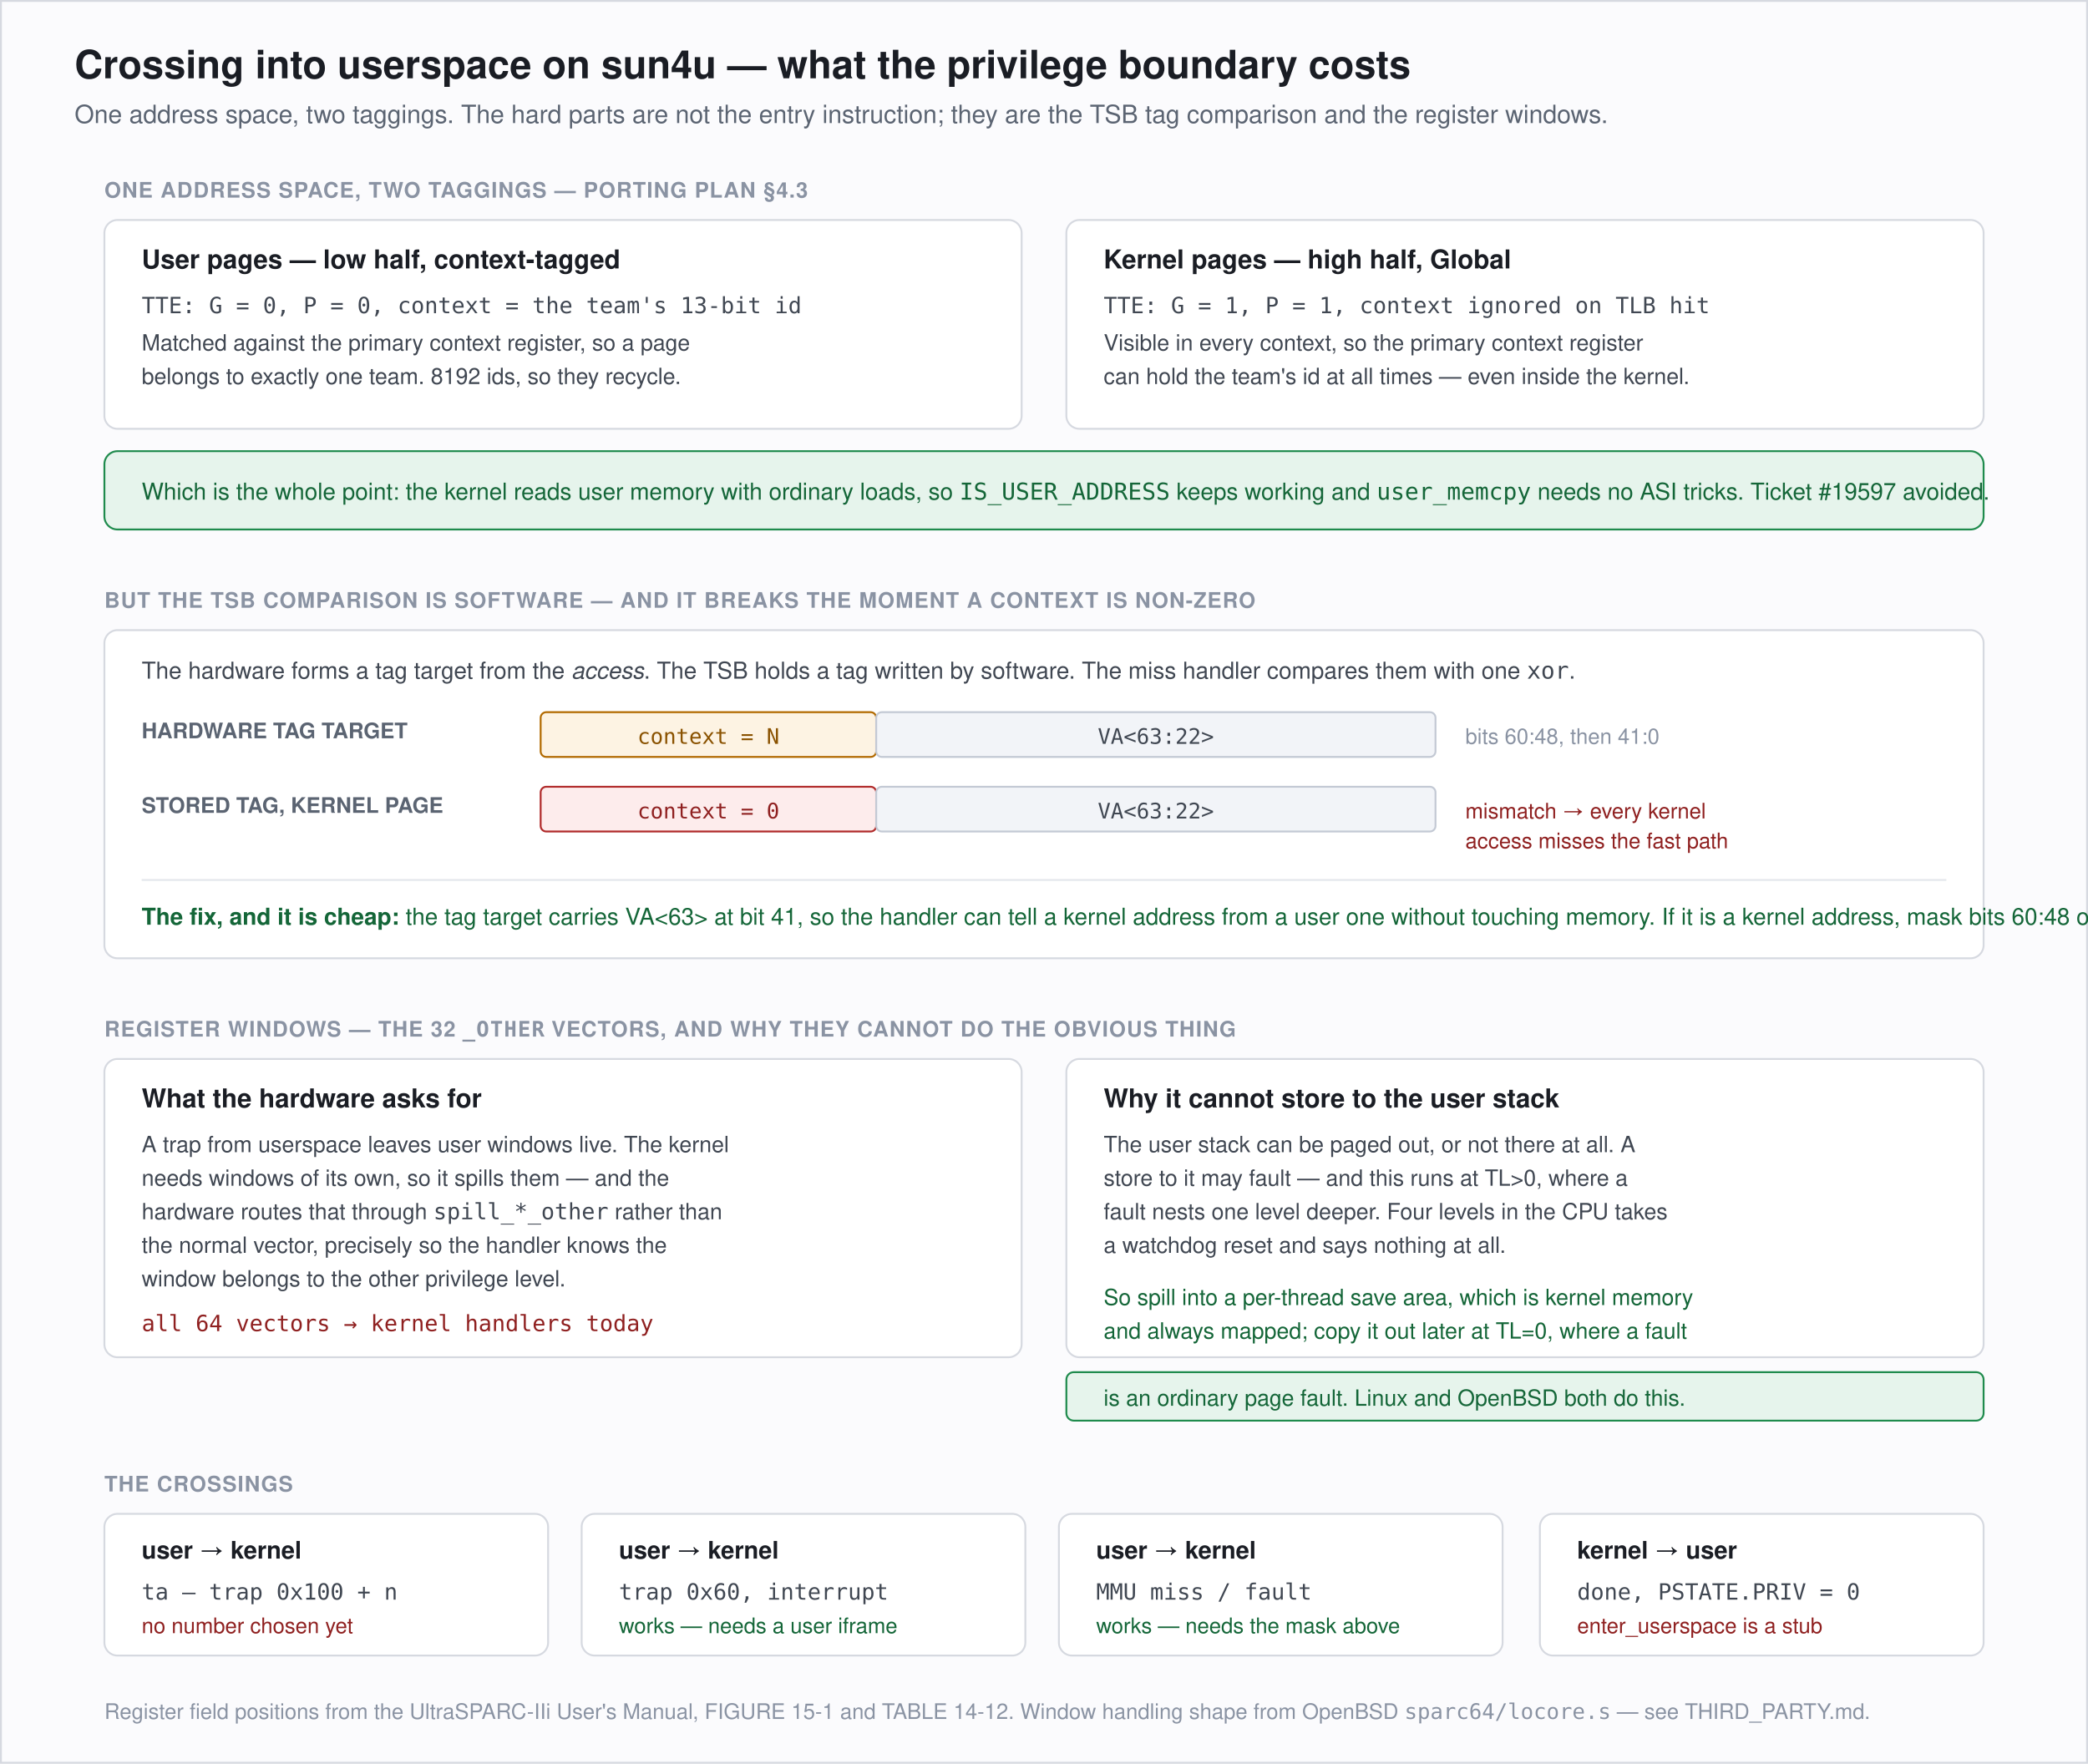
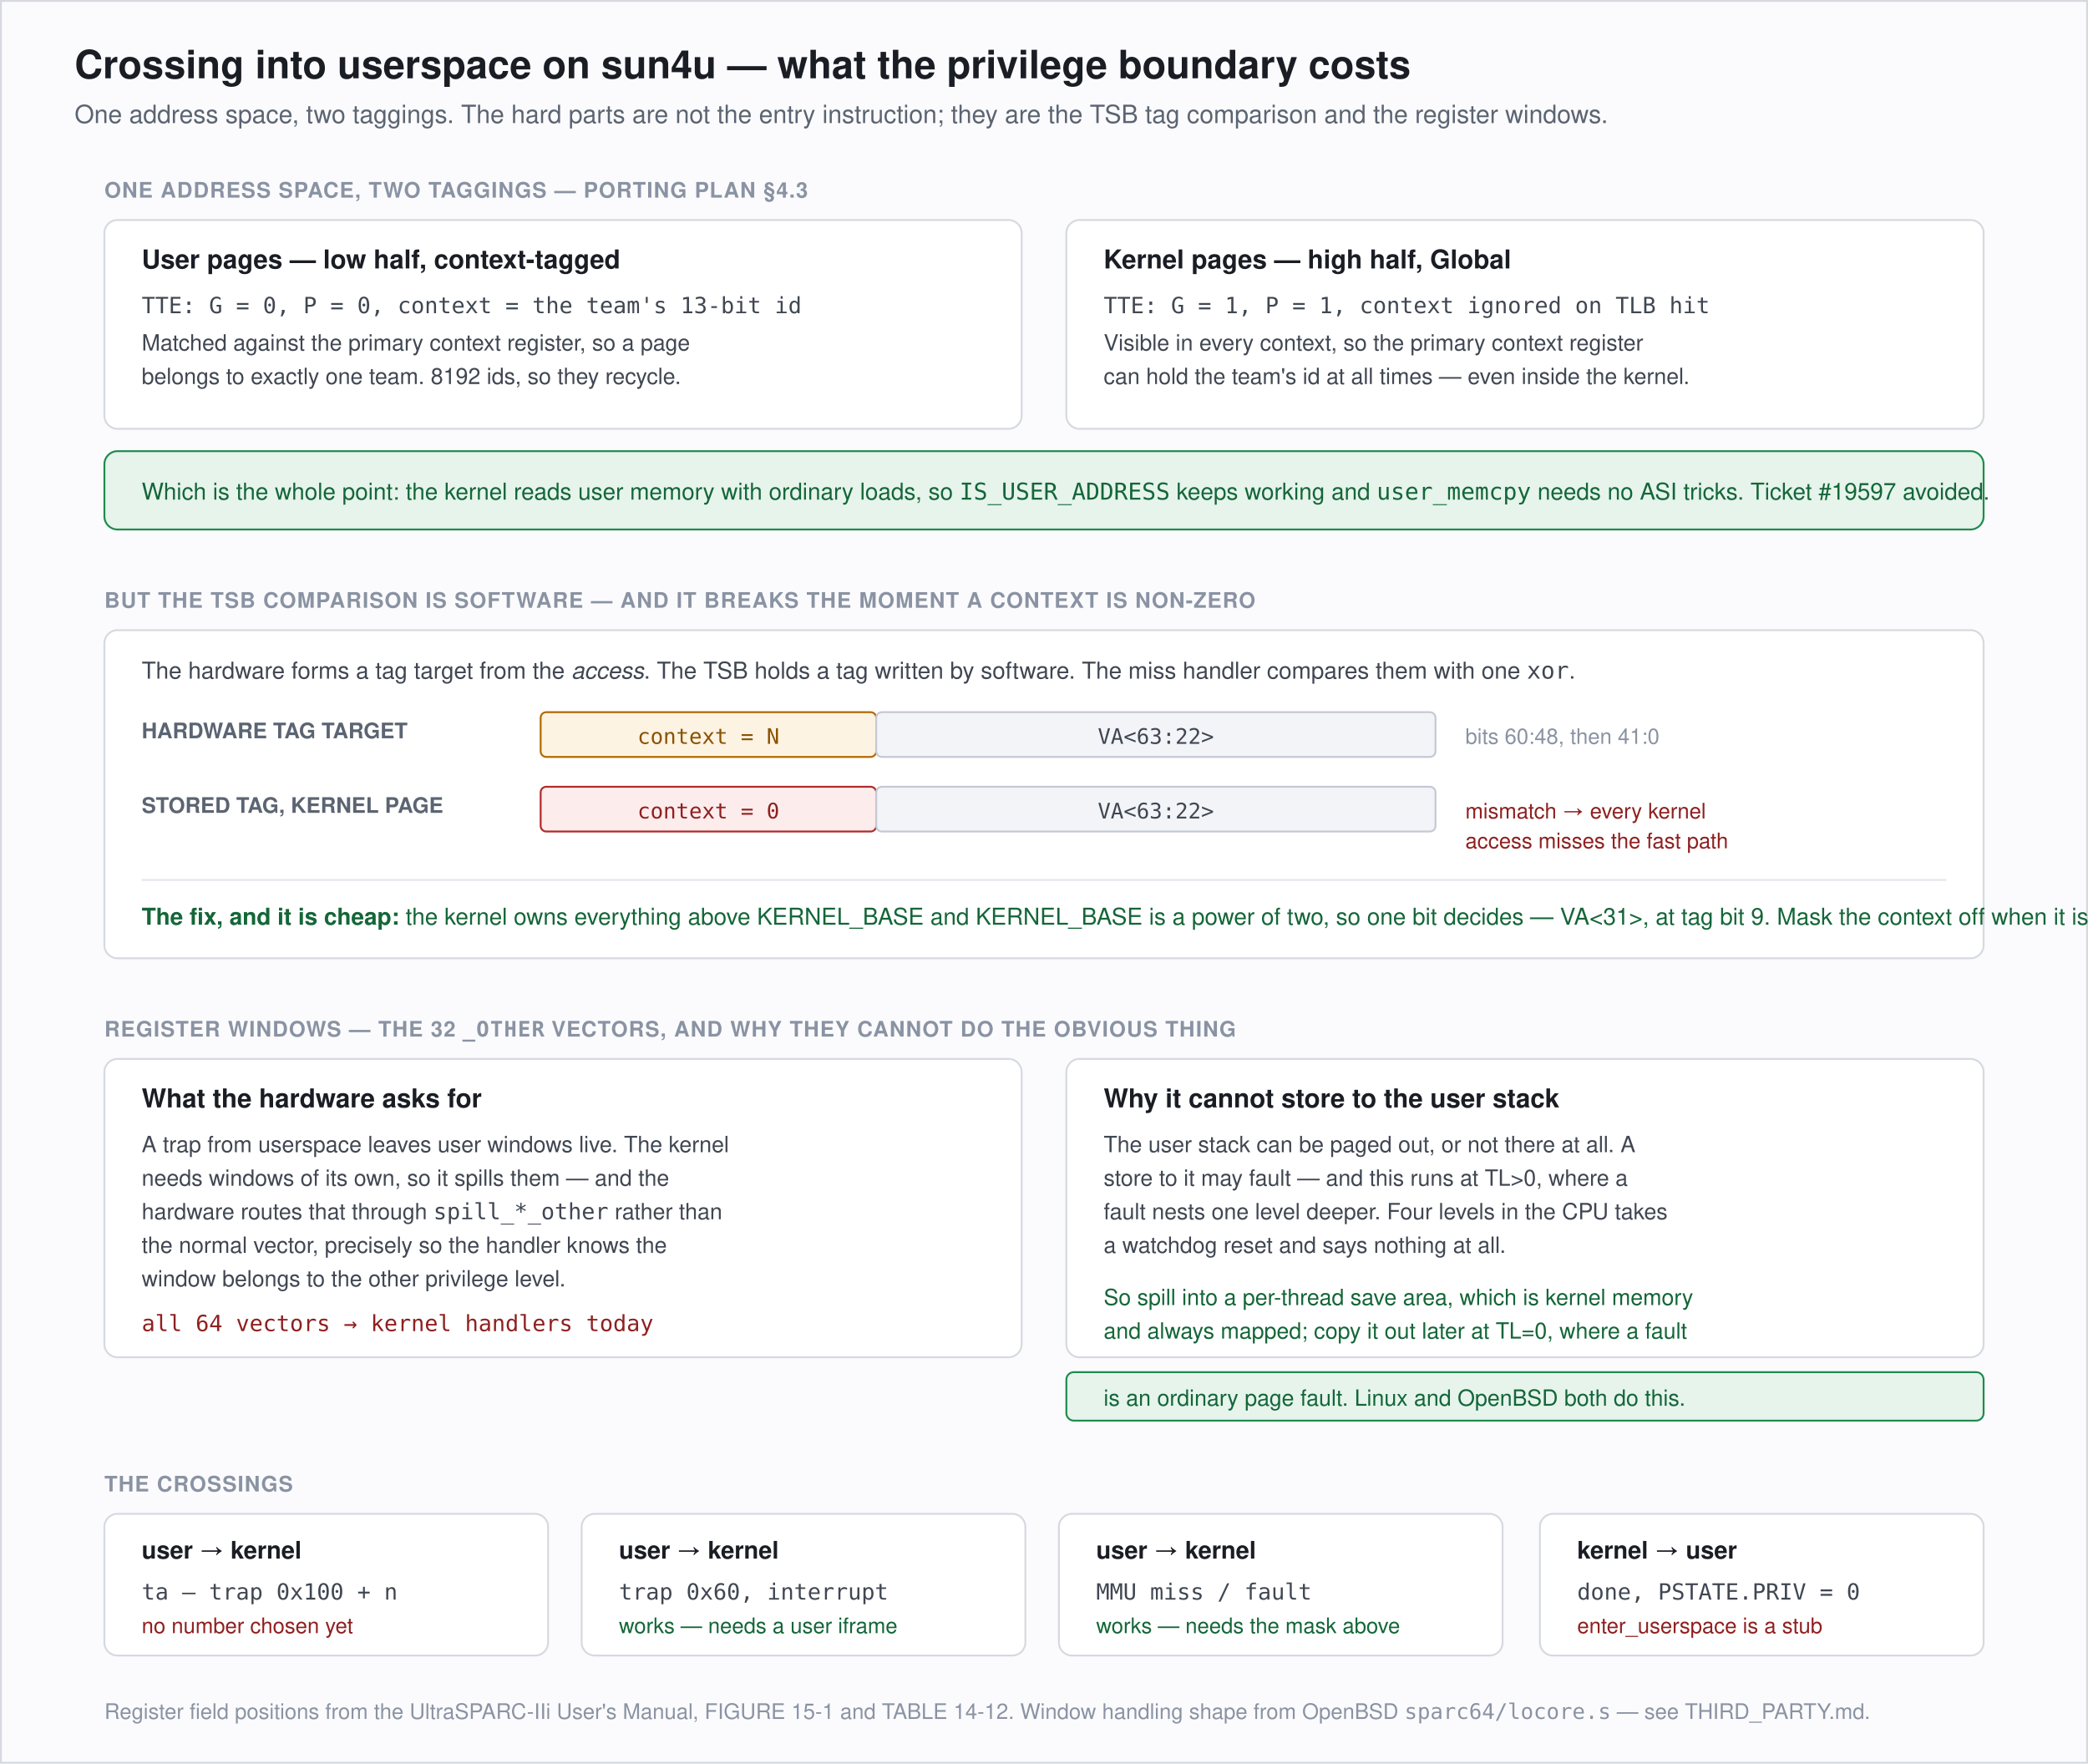
<svg xmlns="http://www.w3.org/2000/svg" width="1120" height="946" viewBox="0 0 1120 946" font-family="Segoe UI, Helvetica, Arial, sans-serif">
  <rect width="1120" height="946" fill="#fbfbfd" />
  <rect x="0.5" y="0.5" width="1119" height="945" fill="none" stroke="#d6d9e0" />
  <text x="40" y="42" font-size="21" font-weight="600" fill="#1a1d24">Crossing into userspace on sun4u — what the privilege boundary costs</text>
  <text x="40" y="66" font-size="13.5" fill="#5b6472">One address space, two taggings. The hard parts are not the entry instruction; they are the TSB tag comparison and the register windows.</text>
  <text x="56" y="106" font-size="11.5" font-weight="600" fill="#8a93a3" letter-spacing="0.5">ONE ADDRESS SPACE, TWO TAGGINGS — PORTING PLAN §4.3</text>
  <rect x="56" y="118" width="492" height="112" rx="7" fill="#ffffff" stroke="#d6d9e0" />
  <text x="76" y="144" font-size="14" font-weight="600" fill="#1a1d24">User pages — low half, context-tagged</text>
  <text x="76" y="168" font-size="12" font-family="monospace" fill="#404752">TTE: G = 0, P = 0, context = the team's 13-bit id</text>
  <text x="76" y="188" font-size="12" fill="#404752">Matched against the primary context register, so a page</text>
  <text x="76" y="206" font-size="12" fill="#404752">belongs to exactly one team. 8192 ids, so they recycle.</text>
  <rect x="572" y="118" width="492" height="112" rx="7" fill="#ffffff" stroke="#d6d9e0" />
  <text x="592" y="144" font-size="14" font-weight="600" fill="#1a1d24">Kernel pages — high half, Global</text>
  <text x="592" y="168" font-size="12" font-family="monospace" fill="#404752">TTE: G = 1, P = 1, context ignored on TLB hit</text>
  <text x="592" y="188" font-size="12" fill="#404752">Visible in every context, so the primary context register</text>
  <text x="592" y="206" font-size="12" fill="#404752">can hold the team's id at all times — even inside the kernel.</text>
  <rect x="56" y="242" width="1008" height="42" rx="7" fill="#e6f4ec" stroke="#1f8b4d" />
  <text x="76" y="268" font-size="12.5" fill="#146638">Which is the whole point: the kernel reads user memory with ordinary loads, so <tspan font-family="monospace">IS_USER_ADDRESS</tspan> keeps working and <tspan font-family="monospace">user_memcpy</tspan> needs no ASI tricks. Ticket #19597 avoided.</text>
  <text x="56" y="326" font-size="11.5" font-weight="600" fill="#8a93a3" letter-spacing="0.5">BUT THE TSB COMPARISON IS SOFTWARE — AND IT BREAKS THE MOMENT A CONTEXT IS NON-ZERO</text>
  <rect x="56" y="338" width="1008" height="176" rx="7" fill="#ffffff" stroke="#d6d9e0" />
  <text x="76" y="364" font-size="12.5" fill="#404752">The hardware forms a tag target from the <tspan font-style="italic">access</tspan>. The TSB holds a tag written by software. The miss handler compares them with one <tspan font-family="monospace">xor</tspan>.</text>
  <text x="76" y="396" font-size="11.5" font-weight="600" fill="#5b6472">HARDWARE TAG TARGET</text>
  <rect x="290" y="382" width="180" height="24" rx="3" fill="#fdf3e3" stroke="#b26a00" />
  <text x="380" y="399" font-size="11.5" font-family="monospace" fill="#8a5200" text-anchor="middle">context = N</text>
  <rect x="470" y="382" width="300" height="24" rx="3" fill="#f2f4f8" stroke="#c3c9d4" />
  <text x="620" y="399" font-size="11.5" font-family="monospace" fill="#404752" text-anchor="middle">VA&lt;63:22&gt;</text>
  <text x="786" y="399" font-size="11.5" fill="#8a93a3">bits 60:48, then 41:0</text>
  <text x="76" y="436" font-size="11.5" font-weight="600" fill="#5b6472">STORED TAG, KERNEL PAGE</text>
  <rect x="290" y="422" width="180" height="24" rx="3" fill="#fdecec" stroke="#b02a2a" />
  <text x="380" y="439" font-size="11.5" font-family="monospace" fill="#8f2020" text-anchor="middle">context = 0</text>
  <rect x="470" y="422" width="300" height="24" rx="3" fill="#f2f4f8" stroke="#c3c9d4" />
  <text x="620" y="439" font-size="11.5" font-family="monospace" fill="#404752" text-anchor="middle">VA&lt;63:22&gt;</text>
  <text x="786" y="439" font-size="11.5" fill="#8f2020">mismatch → every kernel</text>
  <text x="786" y="455" font-size="11.5" fill="#8f2020">access misses the fast path</text>
  <line x1="76" y1="472" x2="1044" y2="472" stroke="#e4e7ec" />
  <text x="76" y="496" font-size="12.5" fill="#146638">
-     <tspan font-weight="600">The fix, and it is cheap:</tspan> the tag target carries VA&lt;63&gt; at bit 41, so the handler can tell a kernel address from a user one without touching memory. If it is a kernel address, mask bits 60:48 off the target before the xor. Two instructions.</text>
+     <tspan font-weight="600">The fix, and it is cheap:</tspan> the kernel owns everything above KERNEL_BASE and KERNEL_BASE is a power of two, so one bit decides — VA&lt;31&gt;, at tag bit 9. Mask the context off when it is set. Four instructions, no branch.</text>
  <text x="56" y="556" font-size="11.5" font-weight="600" fill="#8a93a3" letter-spacing="0.5">REGISTER WINDOWS — THE 32 <tspan font-family="monospace">_OTHER</tspan> VECTORS, AND WHY THEY CANNOT DO THE OBVIOUS THING</text>
  <rect x="56" y="568" width="492" height="160" rx="7" fill="#ffffff" stroke="#d6d9e0" />
  <text x="76" y="594" font-size="14" font-weight="600" fill="#1a1d24">What the hardware asks for</text>
  <text x="76" y="618" font-size="12" fill="#404752">A trap from userspace leaves user windows live. The kernel</text>
  <text x="76" y="636" font-size="12" fill="#404752">needs windows of its own, so it spills them — and the</text>
  <text x="76" y="654" font-size="12" fill="#404752">hardware routes that through <tspan font-family="monospace">spill_*_other</tspan> rather than</text>
  <text x="76" y="672" font-size="12" fill="#404752">the normal vector, precisely so the handler knows the</text>
  <text x="76" y="690" font-size="12" fill="#404752">window belongs to the other privilege level.</text>
  <text x="76" y="714" font-size="12" font-family="monospace" fill="#8f2020">all 64 vectors → kernel handlers today</text>
  <rect x="572" y="568" width="492" height="160" rx="7" fill="#ffffff" stroke="#d6d9e0" />
  <text x="592" y="594" font-size="14" font-weight="600" fill="#1a1d24">Why it cannot store to the user stack</text>
  <text x="592" y="618" font-size="12" fill="#404752">The user stack can be paged out, or not there at all. A</text>
  <text x="592" y="636" font-size="12" fill="#404752">store to it may fault — and this runs at TL&gt;0, where a</text>
  <text x="592" y="654" font-size="12" fill="#404752">fault nests one level deeper. Four levels in the CPU takes</text>
  <text x="592" y="672" font-size="12" fill="#404752">a watchdog reset and says nothing at all.</text>
  <text x="592" y="700" font-size="12" fill="#146638">So spill into a per-thread save area, which is kernel memory</text>
  <text x="592" y="718" font-size="12" fill="#146638">and always mapped; copy it out later at TL=0, where a fault</text>
  <rect x="572" y="736" width="492" height="26" rx="4" fill="#e6f4ec" stroke="#1f8b4d" />
  <text x="592" y="754" font-size="12" fill="#146638">is an ordinary page fault. Linux and OpenBSD both do this.</text>
  <text x="56" y="800" font-size="11.5" font-weight="600" fill="#8a93a3" letter-spacing="0.5">THE CROSSINGS</text>
  <rect x="56" y="812" width="238" height="76" rx="7" fill="#ffffff" stroke="#d6d9e0" />
  <text x="76" y="836" font-size="13" font-weight="600" fill="#1a1d24">user → kernel</text>
  <text x="76" y="858" font-size="12" font-family="monospace" fill="#404752">ta — trap 0x100 + n</text>
  <text x="76" y="876" font-size="11.5" fill="#8f2020">no number chosen yet</text>
  <rect x="312" y="812" width="238" height="76" rx="7" fill="#ffffff" stroke="#d6d9e0" />
  <text x="332" y="836" font-size="13" font-weight="600" fill="#1a1d24">user → kernel</text>
  <text x="332" y="858" font-size="12" font-family="monospace" fill="#404752">trap 0x60, interrupt</text>
  <text x="332" y="876" font-size="11.5" fill="#146638">works — needs a user iframe</text>
  <rect x="568" y="812" width="238" height="76" rx="7" fill="#ffffff" stroke="#d6d9e0" />
  <text x="588" y="836" font-size="13" font-weight="600" fill="#1a1d24">user → kernel</text>
  <text x="588" y="858" font-size="12" font-family="monospace" fill="#404752">MMU miss / fault</text>
  <text x="588" y="876" font-size="11.5" fill="#146638">works — needs the mask above</text>
  <rect x="826" y="812" width="238" height="76" rx="7" fill="#ffffff" stroke="#d6d9e0" />
  <text x="846" y="836" font-size="13" font-weight="600" fill="#1a1d24">kernel → user</text>
  <text x="846" y="858" font-size="12" font-family="monospace" fill="#404752">done, PSTATE.PRIV = 0</text>
  <text x="846" y="876" font-size="11.5" fill="#8f2020">enter_userspace is a stub</text>
  <text x="56" y="922" font-size="11.5" fill="#8a93a3">Register field positions from the UltraSPARC-IIi User's Manual, FIGURE 15-1 and TABLE 14-12. Window handling shape from OpenBSD <tspan font-family="monospace">sparc64/locore.s</tspan> — see THIRD_PARTY.md.</text>
</svg>
